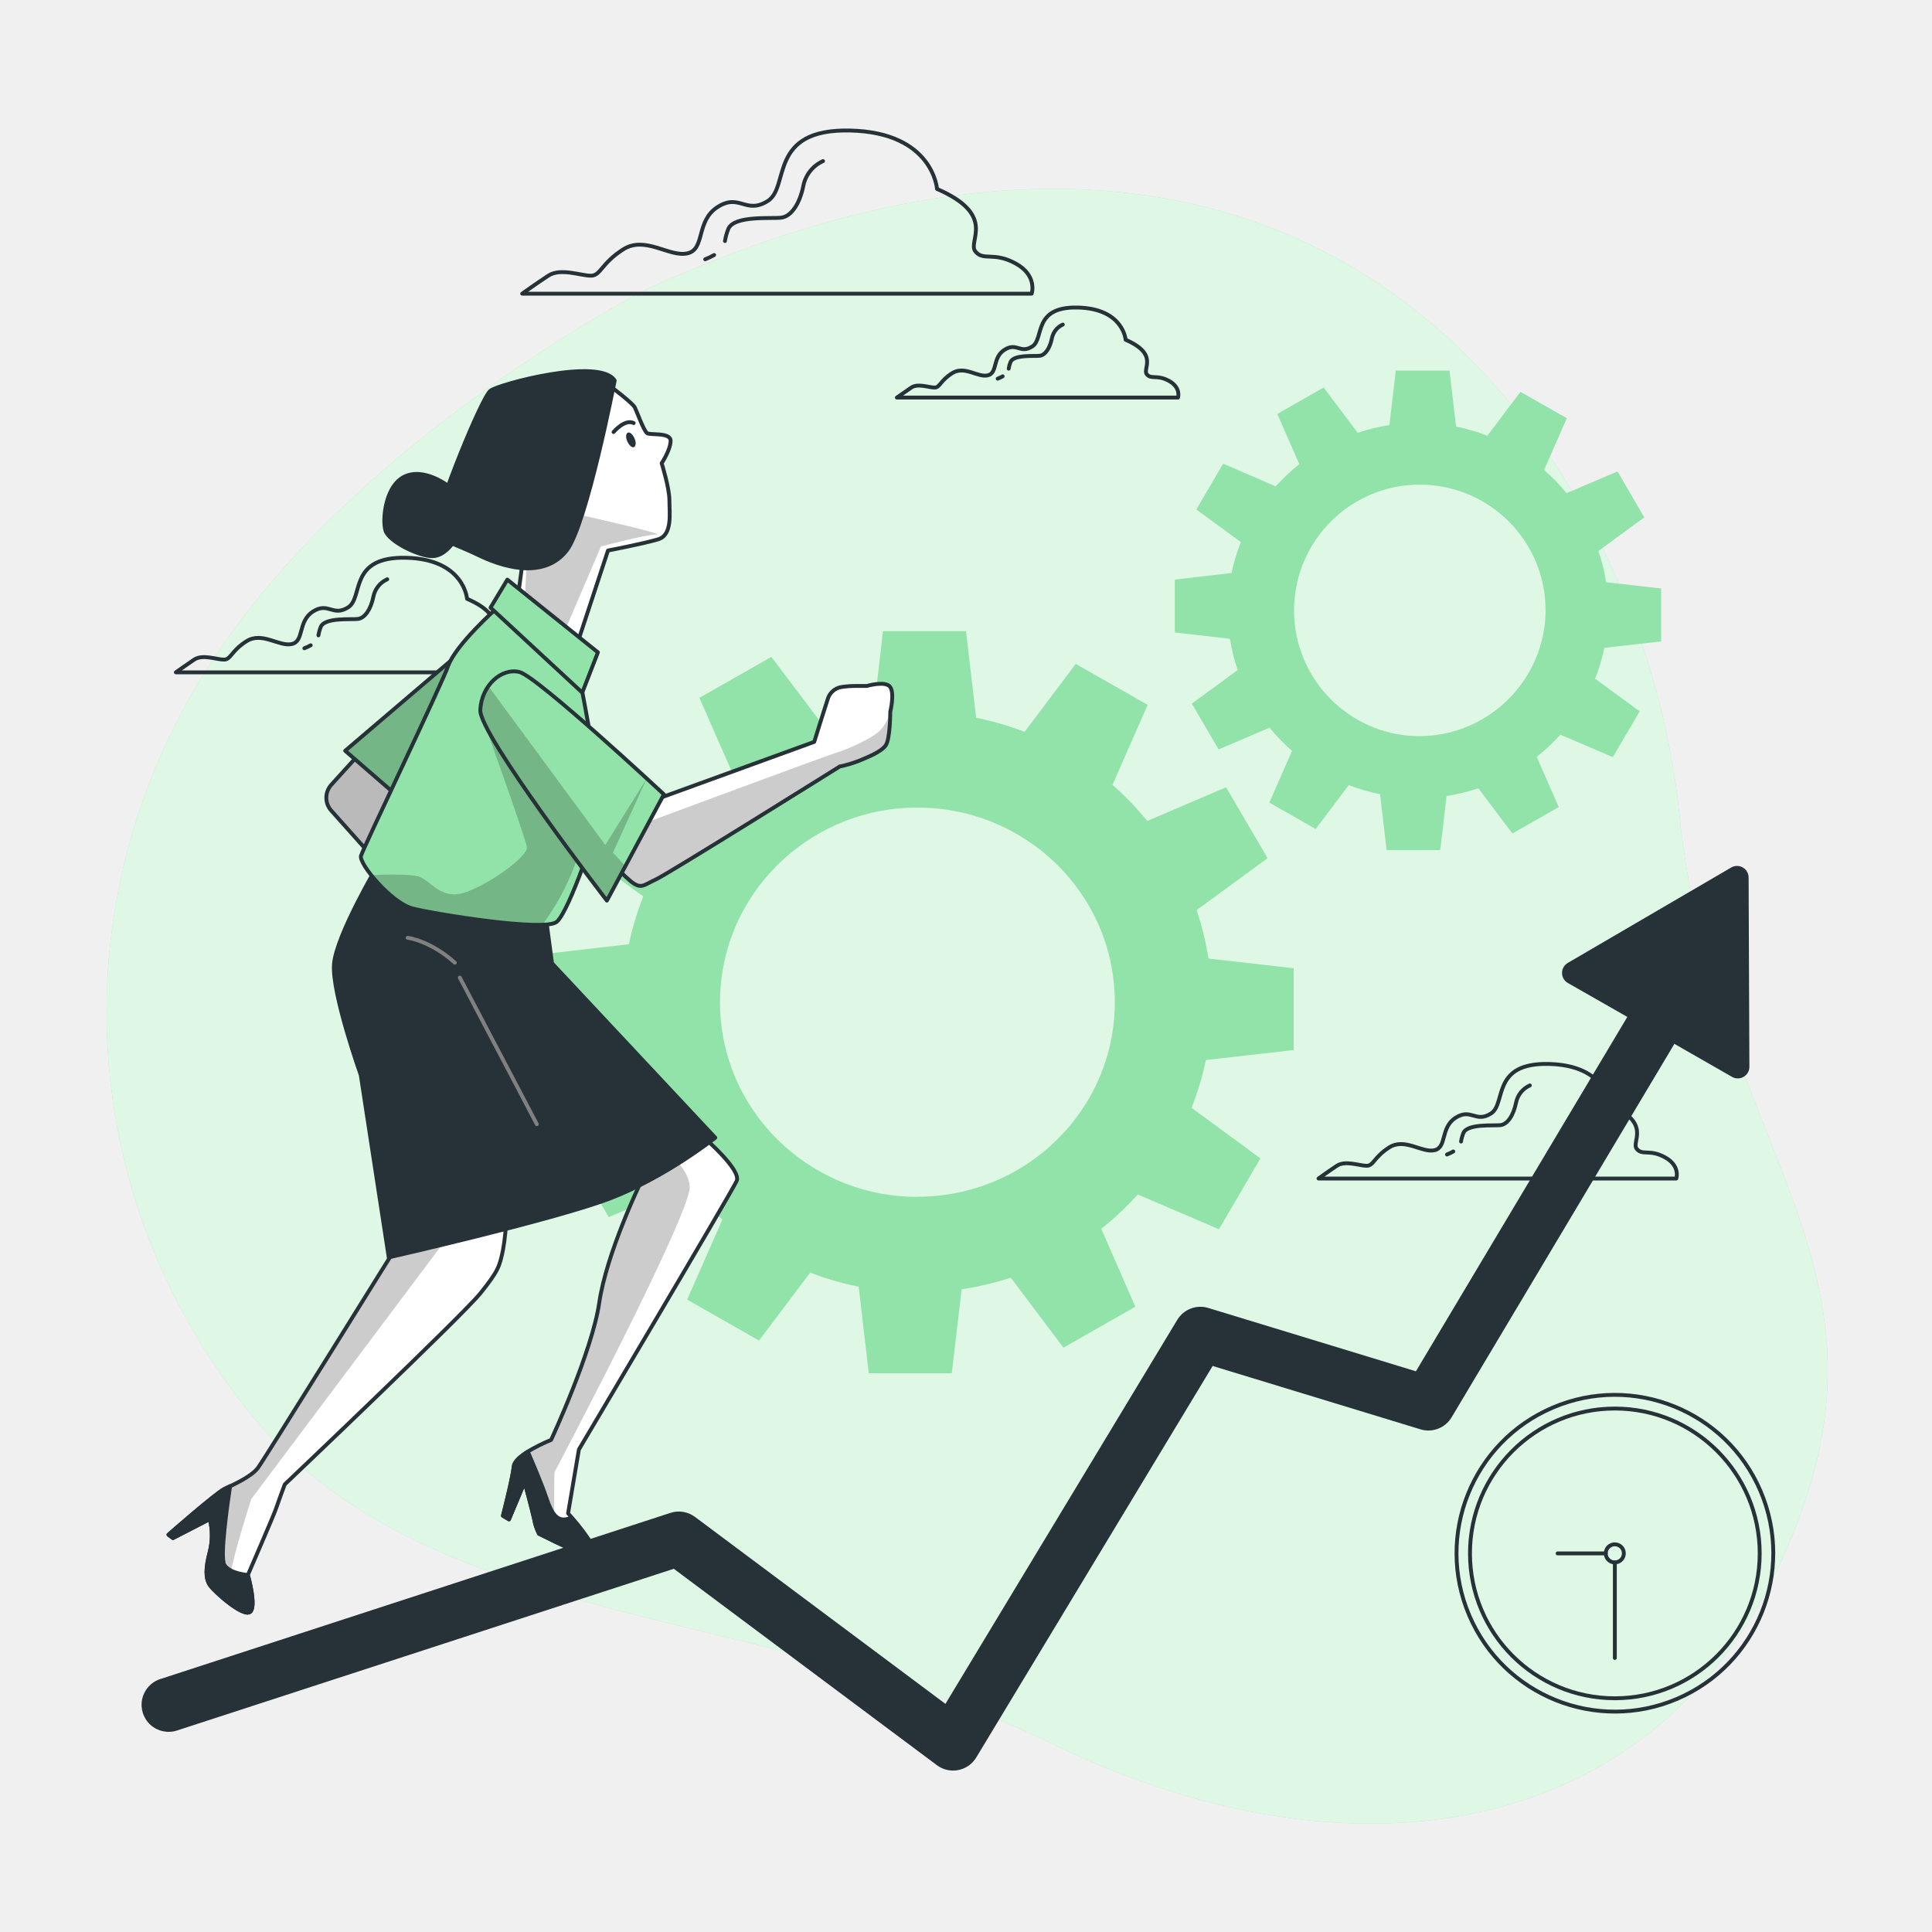
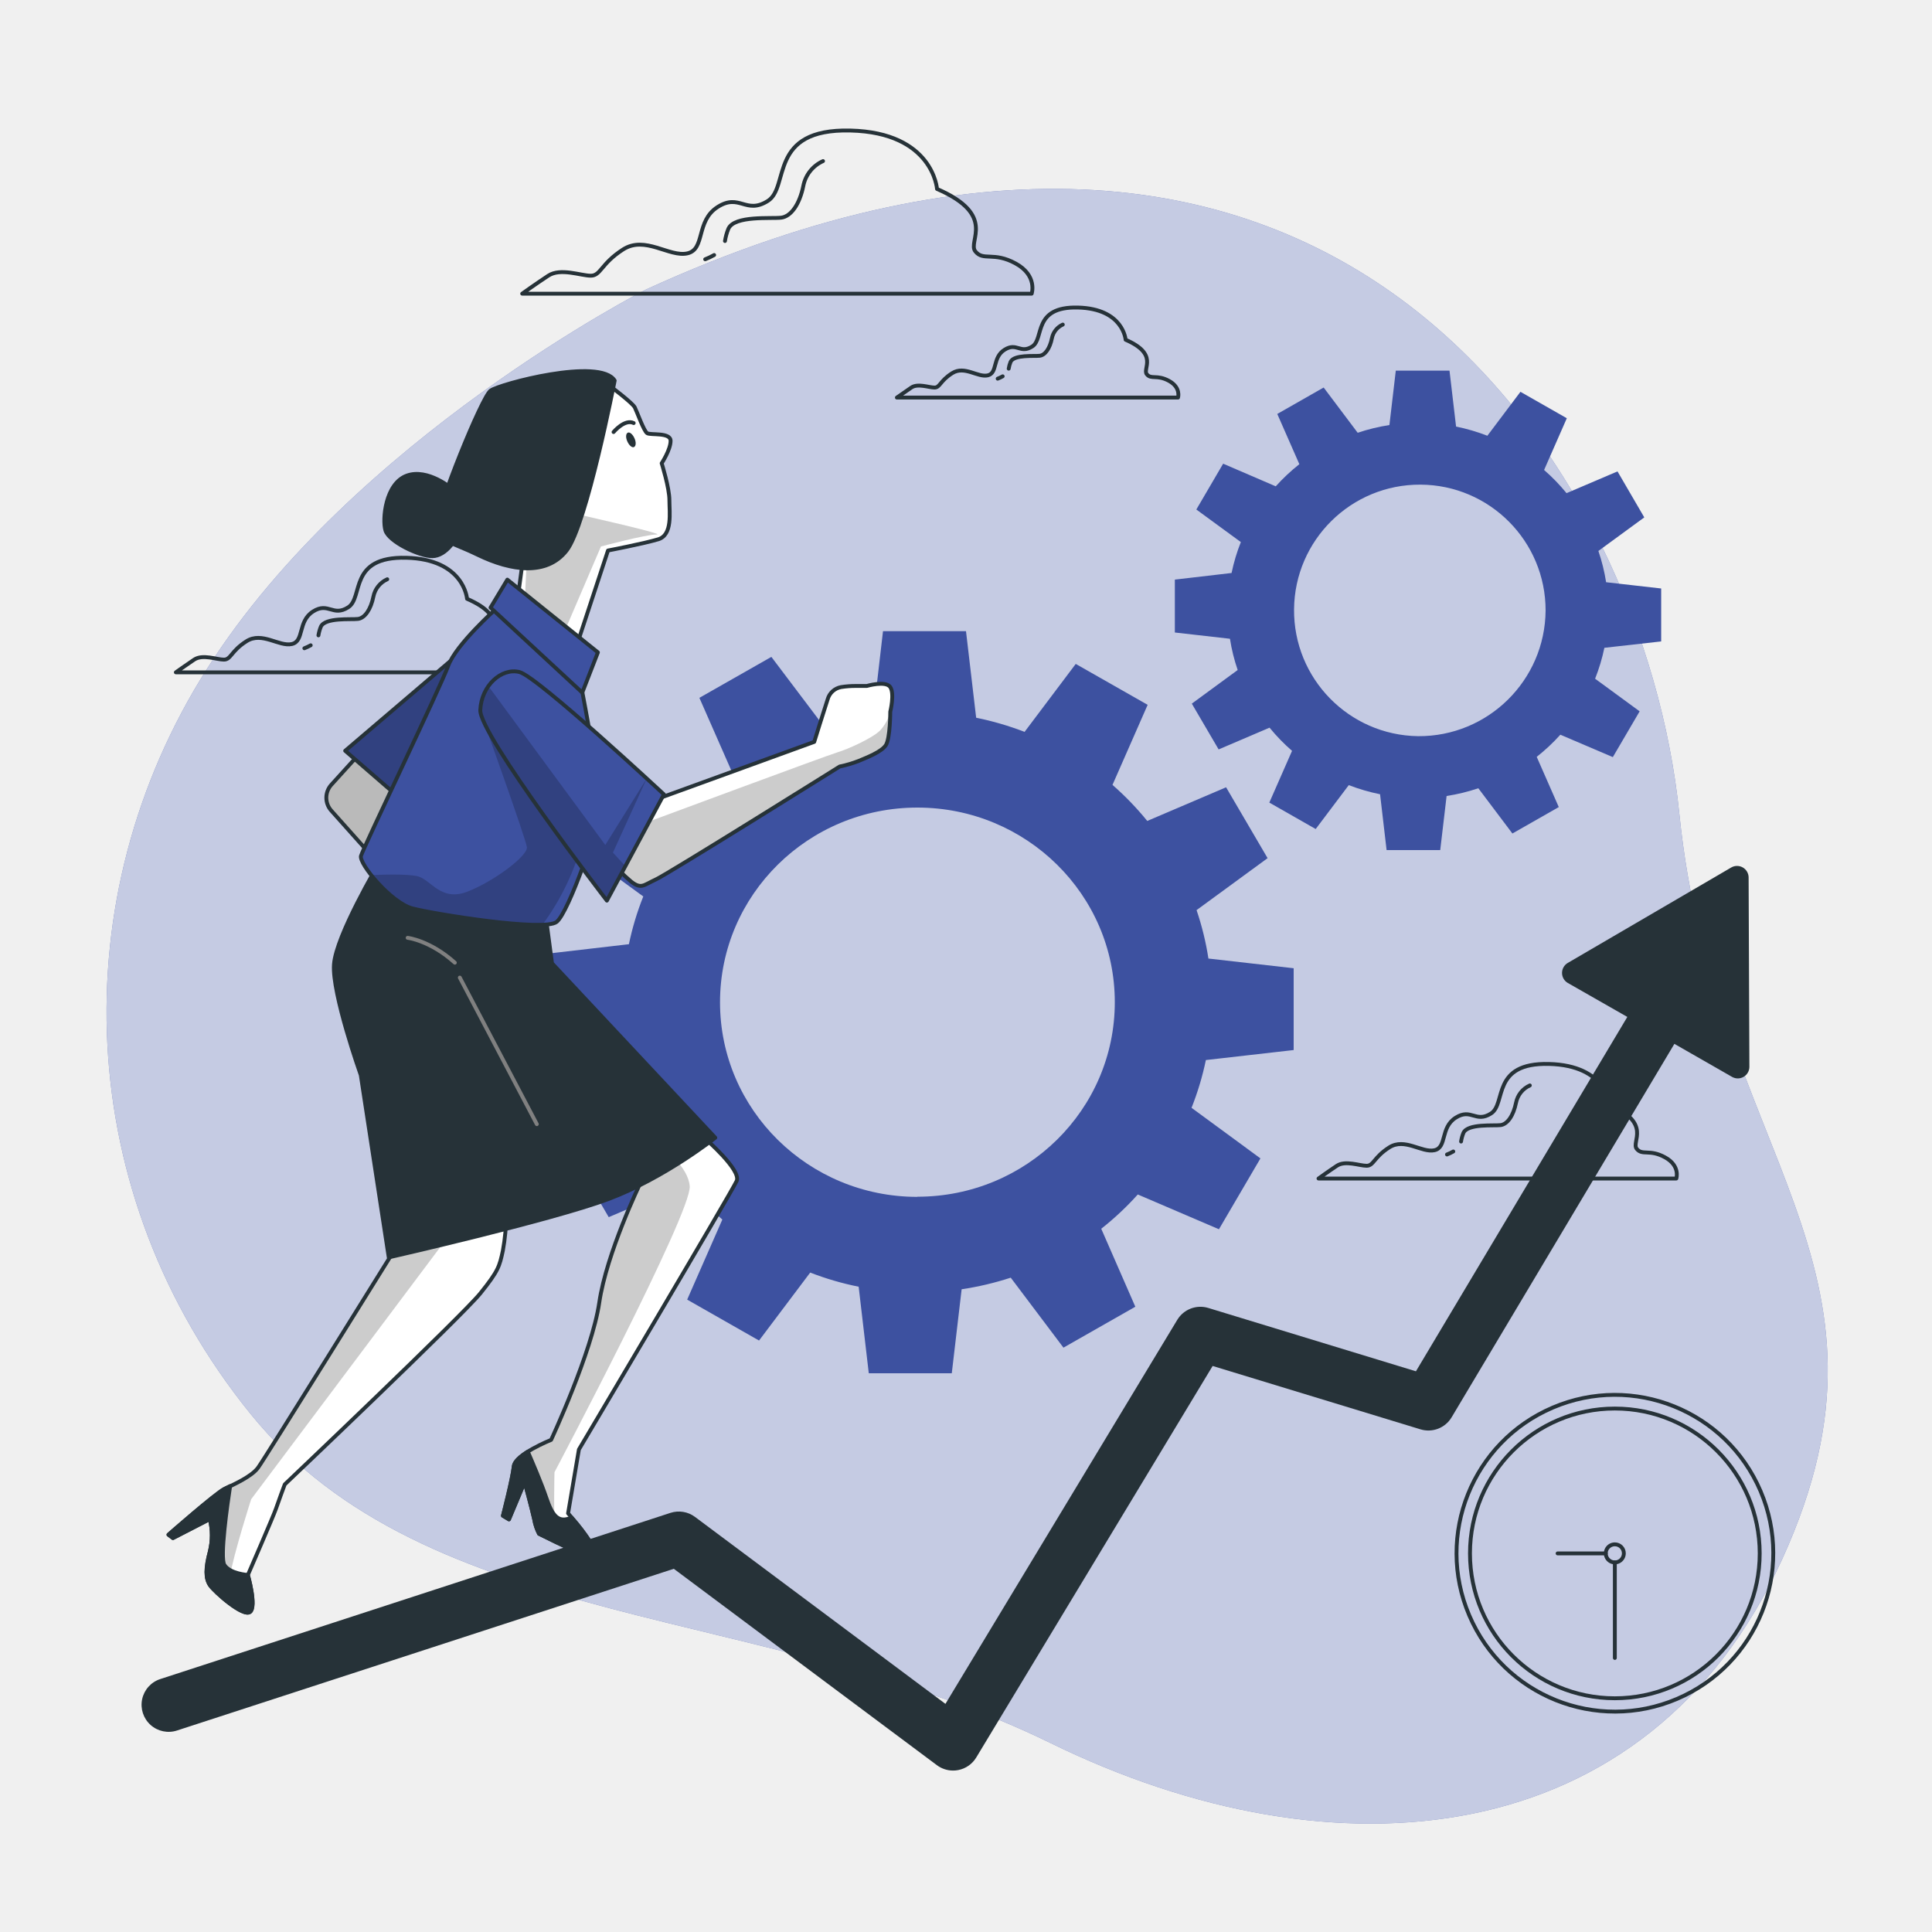
<svg xmlns="http://www.w3.org/2000/svg" viewBox="0 0 500 500">
  <defs>
-     <clipPath id="freepik--clip-path--inject-88">
+     <clipPath id="freepik--clip-path--inject-2">
      <path d="M165.69,306.26s-8.73,18.07-10.6,30.85-12.46,35.53-12.46,35.53-9.35,3.74-9.66,6.86-2.81,12.77-2.81,12.77l1.56.94,4.05-9.66s1.87,6.85,2.49,9.66a12.7,12.7,0,0,0,1.25,3.74s8.1,4.05,10,4.67,4.68.32,3.43-2.18-5.92-7.79-5.92-7.79l2.8-16.52s39.58-66.69,40.83-69.5-8.1-10.9-8.1-10.9Z" style="fill:#fff;stroke:#263238;stroke-linecap:round;stroke-linejoin:round" />
    </clipPath>
-     <clipPath id="freepik--clip-path-2--inject-88">
-       <path d="M118.85,169.12,89.33,194.3l15,13,16.21-34.15S121.17,169.69,118.85,169.12Z" style="fill:#92E3A9;stroke:#263238;stroke-linecap:round;stroke-linejoin:round" />
+     <clipPath id="freepik--clip-path-2--inject-2">
+       <path d="M118.85,169.12,89.33,194.3l15,13,16.21-34.15S121.17,169.69,118.85,169.12Z" style="fill:#3D51A0;stroke:#263238;stroke-linecap:round;stroke-linejoin:round" />
    </clipPath>
-     <clipPath id="freepik--clip-path-3--inject-88">
+     <clipPath id="freepik--clip-path-3--inject-2">
      <path d="M101.77,324s-33.28,53.54-35,55.86-6.36,4.34-8.68,5.5S43.6,397.18,43.6,397.18l1.16.87,9.55-4.92a17.51,17.51,0,0,1,0,8.4c-1.16,4.34-1.16,6.94,0,8.68s8.68,8.39,10.42,6.94-.58-9.55-.58-9.55,6.66-15.34,7.24-17.07,2.31-6.37,2.31-6.37,46-43.7,50.65-49.49,4.92-6.95,5.79-11a52.77,52.77,0,0,0,.87-9.26Z" style="fill:#fff;stroke:#263238;stroke-linecap:round;stroke-linejoin:round" />
    </clipPath>
-     <clipPath id="freepik--clip-path-4--inject-88">
-       <path d="M128.4,157.54S118,166.8,116,172.3s-22,47.18-22.58,49.2,7.82,12.16,13.32,13.6,34.15,6.08,37.33,3.48,11-25.18,11.29-29.81-5.79-35.6-5.79-35.6Z" style="fill:#92E3A9;stroke:#263238;stroke-linecap:round;stroke-linejoin:round" />
+     <clipPath id="freepik--clip-path-4--inject-2">
+       <path d="M128.4,157.54S118,166.8,116,172.3s-22,47.18-22.58,49.2,7.82,12.16,13.32,13.6,34.15,6.08,37.33,3.48,11-25.18,11.29-29.81-5.79-35.6-5.79-35.6Z" style="fill:#3D51A0;stroke:#263238;stroke-linecap:round;stroke-linejoin:round" />
    </clipPath>
-     <clipPath id="freepik--clip-path-5--inject-88">
+     <clipPath id="freepik--clip-path-5--inject-2">
      <path d="M169.5,207l.91-.35L210.72,192s2.6-8.39,3.47-11a4.43,4.43,0,0,1,3.47-3.18,23.59,23.59,0,0,1,4.05-.29h2.61s4.92-1.45,6.08.29,0,6.37,0,6.37,0,6.94-1.16,8.68-4.92,3.18-7,4.05a30,30,0,0,1-4.92,1.45s-44.4,27.78-47.58,29.23-3.76,2.6-6.37.58a45.14,45.14,0,0,1-5.5-5.5l6.66-17.37Z" style="fill:#fff;stroke:#263238;stroke-linecap:round;stroke-linejoin:round" />
    </clipPath>
-     <clipPath id="freepik--clip-path-6--inject-88">
-       <path d="M171.82,205.58s-32.76-30.51-37.39-31.66-9.84,3.47-10.13,9.84,32.76,49.32,32.76,49.32Z" style="fill:#92E3A9;stroke:#263238;stroke-linecap:round;stroke-linejoin:round" />
+     <clipPath id="freepik--clip-path-6--inject-2">
+       <path d="M171.82,205.58s-32.76-30.51-37.39-31.66-9.84,3.47-10.13,9.84,32.76,49.32,32.76,49.32Z" style="fill:#3D51A0;stroke:#263238;stroke-linecap:round;stroke-linejoin:round" />
    </clipPath>
  </defs>
-   <g id="freepik--background-simple--inject-88">
-     <path d="M167.19,74.92S91.42,113.52,53.63,173,18.83,309,64.75,365.8s133.69,49.34,207.18,85.32,154.57,28.57,189.32-47.66S443.6,298.74,434.6,210.52,346.07-6.88,167.19,74.92Z" style="fill:#92E3A9" />
+   <g id="freepik--background-simple--inject-2">
+     <path d="M167.19,74.92S91.42,113.52,53.63,173,18.83,309,64.75,365.8s133.69,49.34,207.18,85.32,154.57,28.57,189.32-47.66S443.6,298.74,434.6,210.52,346.07-6.88,167.19,74.92Z" style="fill:#3D51A0" />
    <path d="M167.19,74.92S91.42,113.52,53.63,173,18.83,309,64.75,365.8s133.69,49.34,207.18,85.32,154.57,28.57,189.32-47.66S443.6,298.74,434.6,210.52,346.07-6.88,167.19,74.92Z" style="fill:#fff;opacity:0.7" />
  </g>
-   <g id="freepik--Clock--inject-88">
+   <g id="freepik--Clock--inject-2">
    <circle cx="417.92" cy="402.02" r="40.98" transform="translate(-124.24 196.25) rotate(-23.11)" style="fill:none;stroke:#263238;stroke-linecap:round;stroke-linejoin:round" />
    <circle cx="417.92" cy="402.02" r="37.49" style="fill:none;stroke:#263238;stroke-linecap:round;stroke-linejoin:round" />
    <path d="M420.25,402a2.34,2.34,0,1,1-2.33-2.33A2.33,2.33,0,0,1,420.25,402Z" style="fill:none;stroke:#263238;stroke-linecap:round;stroke-linejoin:round" />
    <line x1="417.92" y1="404.35" x2="417.92" y2="429.08" style="fill:none;stroke:#263238;stroke-linecap:round;stroke-linejoin:round" />
    <line x1="415.58" y1="402.02" x2="403.11" y2="402.02" style="fill:none;stroke:#263238;stroke-linecap:round;stroke-linejoin:round" />
  </g>
-   <g id="freepik--Gears--inject-88">
-     <path d="M334.8,271.75V250.58l-22.06-2.51a73.73,73.73,0,0,0-3.07-12.53l18.38-13.45-10.74-18.34-20.4,8.71a76.3,76.3,0,0,0-9-9.33l9.1-20.72L278.4,171.82l-13.24,17.59a77.22,77.22,0,0,0-12.53-3.66L250,163.35H228.52L226,185.1a76.32,76.32,0,0,0-12.7,3L199.63,170,181,180.6l8.84,20.11a76.4,76.4,0,0,0-9.46,8.87l-21-9L148.64,219,166.48,232a73.81,73.81,0,0,0-3.72,12.36L140,247v21.18l22.06,2.51a73.4,73.4,0,0,0,3.08,12.52L146.8,296.61,157.54,315l20.4-8.71a76.3,76.3,0,0,0,9,9.33l-9.1,20.72,18.6,10.59,13.24-17.59A75.38,75.38,0,0,0,222.22,333l2.62,22.4h21.48l2.55-21.74a77.69,77.69,0,0,0,12.71-3l13.64,18.11,18.6-10.59L285,318a75.61,75.61,0,0,0,9.46-8.87l21,9,10.74-18.34L308.37,286.7a74.44,74.44,0,0,0,3.71-12.36Zm-97.38,38c-28.21,0-51.08-22.54-51.08-50.36S209.21,209,237.42,209s51.09,22.55,51.09,50.36S265.64,309.71,237.42,309.71Z" style="fill:#92E3A9" />
-     <path d="M429.91,166V152.3l-14.25-1.62a47.57,47.57,0,0,0-2-8.09l11.88-8.69L418.61,122l-13.19,5.63a48.68,48.68,0,0,0-5.81-6l5.88-13.39-12-6.84-8.56,11.37a49,49,0,0,0-8.1-2.37l-1.7-14.48H361.23L359.58,110a48.86,48.86,0,0,0-8.21,2l-8.81-11.71-12,6.84,5.71,13a49.46,49.46,0,0,0-6.11,5.73L316.55,120l-6.94,11.86,11.52,8.43a47.86,47.86,0,0,0-2.4,8L304.05,150v13.69l14.26,1.62a47.32,47.32,0,0,0,2,8.09l-11.87,8.7,6.94,11.85,13.18-5.63a48.76,48.76,0,0,0,5.82,6l-5.88,13.39,12,6.84,8.56-11.36a49.69,49.69,0,0,0,8.1,2.36L358.85,220h13.88L374.38,206a48.4,48.4,0,0,0,8.21-2l8.82,11.71,12-6.84-5.71-13a48.8,48.8,0,0,0,6.12-5.73l13.58,5.8,6.94-11.85-11.53-8.44a47.86,47.86,0,0,0,2.4-8ZM367,190.52A32.55,32.55,0,1,1,400,158,32.78,32.78,0,0,1,367,190.52Z" style="fill:#92E3A9" />
+   <g id="freepik--Gears--inject-2">
+     <path d="M334.8,271.75V250.58l-22.06-2.51a73.73,73.73,0,0,0-3.07-12.53l18.38-13.45-10.74-18.34-20.4,8.71a76.3,76.3,0,0,0-9-9.33l9.1-20.72L278.4,171.82l-13.24,17.59a77.22,77.22,0,0,0-12.53-3.66L250,163.35H228.52L226,185.1a76.32,76.32,0,0,0-12.7,3L199.63,170,181,180.6l8.84,20.11a76.4,76.4,0,0,0-9.46,8.87l-21-9L148.64,219,166.48,232a73.81,73.81,0,0,0-3.72,12.36L140,247v21.18l22.06,2.51a73.4,73.4,0,0,0,3.08,12.52L146.8,296.61,157.54,315l20.4-8.71a76.3,76.3,0,0,0,9,9.33l-9.1,20.72,18.6,10.59,13.24-17.59A75.38,75.38,0,0,0,222.22,333l2.62,22.4h21.48l2.55-21.74a77.69,77.69,0,0,0,12.71-3l13.64,18.11,18.6-10.59L285,318a75.61,75.61,0,0,0,9.46-8.87l21,9,10.74-18.34L308.37,286.7a74.44,74.44,0,0,0,3.71-12.36Zm-97.38,38c-28.21,0-51.08-22.54-51.08-50.36S209.21,209,237.42,209s51.09,22.55,51.09,50.36S265.64,309.71,237.42,309.71Z" style="fill:#3D51A0" />
+     <path d="M429.91,166V152.3l-14.25-1.62a47.57,47.57,0,0,0-2-8.09l11.88-8.69L418.61,122l-13.19,5.63a48.68,48.68,0,0,0-5.81-6l5.88-13.39-12-6.84-8.56,11.37a49,49,0,0,0-8.1-2.37l-1.7-14.48H361.23L359.58,110a48.86,48.86,0,0,0-8.21,2l-8.81-11.71-12,6.84,5.71,13a49.46,49.46,0,0,0-6.11,5.73L316.55,120l-6.94,11.86,11.52,8.43a47.86,47.86,0,0,0-2.4,8L304.05,150v13.69l14.26,1.62a47.32,47.32,0,0,0,2,8.09l-11.87,8.7,6.94,11.85,13.18-5.63a48.76,48.76,0,0,0,5.82,6l-5.88,13.39,12,6.84,8.56-11.36a49.69,49.69,0,0,0,8.1,2.36L358.85,220h13.88L374.38,206a48.4,48.4,0,0,0,8.21-2l8.82,11.71,12-6.84-5.71-13a48.8,48.8,0,0,0,6.12-5.73l13.58,5.8,6.94-11.85-11.53-8.44a47.86,47.86,0,0,0,2.4-8ZM367,190.52A32.55,32.55,0,1,1,400,158,32.78,32.78,0,0,1,367,190.52Z" style="fill:#3D51A0" />
  </g>
-   <g id="freepik--Clouds--inject-88">
+   <g id="freepik--Clouds--inject-2">
    <path d="M262.83,68.18c-5.73-3.13-8.34-.52-10.42-3.13s5.73-9.38-9.91-16.15c0,0-1-14.6-22.41-15.12S204.46,48.38,198.72,52s-7.29-2.08-13,1.57-3.13,10.94-7.82,12-10.94-4.69-16.67-1-5.74,6.78-8.34,6.78-7.82-2.09-11,0S135.14,76,135.14,76H267S268.56,71.31,262.83,68.18Z" style="fill:none;stroke:#263238;stroke-linecap:round;stroke-linejoin:round" />
    <path d="M184.82,66a17.7,17.7,0,0,1-2.32,1.1" style="fill:none;stroke:#263238;stroke-linecap:round;stroke-linejoin:round" />
    <path d="M213,41.69a8.91,8.91,0,0,0-5.09,6.37c-.95,4.77-3.18,7.95-5.72,8.27s-12.09-.64-13.68,2.86a14.19,14.19,0,0,0-.89,3.19" style="fill:none;stroke:#263238;stroke-linecap:round;stroke-linejoin:round" />
    <path d="M302.53,98.57c-3.17-1.72-4.6-.28-5.75-1.72s3.16-5.18-5.47-8.92c0,0-.57-8.05-12.36-8.34s-8.63,8.06-11.79,10.07-4-1.15-7.19.86-1.73,6-4.32,6.62-6-2.59-9.2-.58-3.16,3.74-4.6,3.74-4.32-1.15-6,0-3.74,2.59-3.74,2.59h72.76S305.69,100.3,302.53,98.57Z" style="fill:none;stroke:#263238;stroke-linecap:round;stroke-linejoin:round" />
    <path d="M259.49,97.39a9.93,9.93,0,0,1-1.29.61" style="fill:none;stroke:#263238;stroke-linecap:round;stroke-linejoin:round" />
    <path d="M275.05,84a4.92,4.92,0,0,0-2.81,3.51c-.52,2.63-1.75,4.39-3.16,4.56s-6.66-.35-7.54,1.58a7.53,7.53,0,0,0-.49,1.76" style="fill:none;stroke:#263238;stroke-linecap:round;stroke-linejoin:round" />
    <path d="M135.19,168.51c-4-2.2-5.86-.37-7.32-2.2s4-6.58-7-11.34c0,0-.73-10.25-15.74-10.62s-11,10.25-15,12.81S85,155.7,81,158.26s-2.2,7.69-5.49,8.42-7.69-3.29-11.72-.73-4,4.76-5.85,4.76-5.49-1.47-7.69,0S45.51,174,45.51,174h92.61S139.21,170.71,135.19,168.51Z" style="fill:none;stroke:#263238;stroke-linecap:round;stroke-linejoin:round" />
    <path d="M80.41,167a13.64,13.64,0,0,1-1.64.77" style="fill:none;stroke:#263238;stroke-linecap:round;stroke-linejoin:round" />
    <path d="M100.22,149.91a6.26,6.26,0,0,0-3.58,4.47c-.67,3.35-2.23,5.58-4,5.8s-8.48-.44-9.6,2a10.39,10.39,0,0,0-.63,2.25" style="fill:none;stroke:#263238;stroke-linecap:round;stroke-linejoin:round" />
    <path d="M430.89,299.51c-4-2.2-5.86-.37-7.32-2.2s4-6.59-6.95-11.34c0,0-.74-10.25-15.74-10.62s-11,10.25-15,12.81-5.12-1.46-9.15,1.1-2.2,7.69-5.49,8.42-7.69-3.3-11.71-.73-4,4.75-5.86,4.75-5.49-1.46-7.69,0-4.75,3.3-4.75,3.3h92.6S434.92,301.7,430.89,299.51Z" style="fill:none;stroke:#263238;stroke-linecap:round;stroke-linejoin:round" />
    <path d="M376.11,298a12,12,0,0,1-1.63.78" style="fill:none;stroke:#263238;stroke-linecap:round;stroke-linejoin:round" />
    <path d="M395.92,280.91a6.23,6.23,0,0,0-3.57,4.46c-.67,3.36-2.24,5.59-4,5.81s-8.49-.44-9.61,2a9.76,9.76,0,0,0-.62,2.25" style="fill:none;stroke:#263238;stroke-linecap:round;stroke-linejoin:round" />
  </g>
-   <g id="freepik--Graphic--inject-88">
+   <g id="freepik--Graphic--inject-2">
    <path d="M452.54,227a3,3,0,0,0-4.44-2.53l-42.42,24.77a3,3,0,0,0,0,5.11l15.47,8.83-54.71,91.71-53.76-16.4a7,7,0,0,0-8,3.08l-60,99.39-64.81-48.38a7,7,0,0,0-6.36-1.05l-132,43a7,7,0,1,0,4.34,13.31L174.38,406l68.09,50.83a7,7,0,0,0,4.19,1.39,6.69,6.69,0,0,0,1.34-.13,7,7,0,0,0,4.65-3.25l61.18-101.33,53.79,16.4a7,7,0,0,0,8.05-3.1l57.66-96.66,15,8.59a3,3,0,0,0,4.41-2.58Z" style="fill:#263238" />
  </g>
-   <g id="freepik--Character--inject-88">
+   <g id="freepik--Character--inject-2">
    <path d="M165.69,306.26s-8.73,18.07-10.6,30.85-12.46,35.53-12.46,35.53-9.35,3.74-9.66,6.86-2.81,12.77-2.81,12.77l1.56.94,4.05-9.66s1.87,6.85,2.49,9.66a12.7,12.7,0,0,0,1.25,3.74s8.1,4.05,10,4.67,4.68.32,3.43-2.18-5.92-7.79-5.92-7.79l2.8-16.52s39.58-66.69,40.83-69.5-8.1-10.9-8.1-10.9Z" style="fill:#fff" />
-     <g style="clip-path:url(#freepik--clip-path--inject-88)">
+     <g style="clip-path:url(#freepik--clip-path--inject-2)">
      <path d="M143.5,381s35.51-67.14,35-74c-.18-2.45-1.77-4.87-3.72-7l-9.09,6.23s-8.73,18.07-10.6,30.85-12.46,35.53-12.46,35.53-9.35,3.74-9.66,6.86-2.81,12.77-2.81,12.77l1.56.94,4.05-9.66s1.87,6.85,2.49,9.66a12.7,12.7,0,0,0,1.25,3.74s2,1,4.19,2.06C143.22,391.83,143.5,381,143.5,381Z" style="opacity:0.2" />
    </g>
    <path d="M165.69,306.26s-8.73,18.07-10.6,30.85-12.46,35.53-12.46,35.53-9.35,3.74-9.66,6.86-2.81,12.77-2.81,12.77l1.56.94,4.05-9.66s1.87,6.85,2.49,9.66a12.7,12.7,0,0,0,1.25,3.74s8.1,4.05,10,4.67,4.68.32,3.43-2.18-5.92-7.79-5.92-7.79l2.8-16.52s39.58-66.69,40.83-69.5-8.1-10.9-8.1-10.9Z" style="fill:none;stroke:#263238;stroke-linecap:round;stroke-linejoin:round" />
    <path d="M147.92,392.73c-3.51,1.58-5-.59-6.54-5.13-1.21-3.62-3.71-9.45-4.78-11.92-1.88,1.18-3.51,2.55-3.63,3.82-.32,3.11-2.81,12.77-2.81,12.77l1.56.94,4.05-9.66s1.87,6.85,2.49,9.66a12.7,12.7,0,0,0,1.25,3.74s8.1,4.05,10,4.67,4.68.32,3.43-2.18A47.55,47.55,0,0,0,147.92,392.73Z" style="fill:#263238;stroke:#263238;stroke-linecap:round;stroke-linejoin:round" />
    <path d="M94,194l-8.25,9.09a5,5,0,0,0,0,6.72L98,223.53l8.69-17.95Z" style="fill:#bababa;stroke:#263238;stroke-linecap:round;stroke-linejoin:round" />
-     <path d="M118.85,169.12,89.33,194.3l15,13,16.21-34.15S121.17,169.69,118.85,169.12Z" style="fill:#92E3A9" />
-     <g style="clip-path:url(#freepik--clip-path-2--inject-88)">
+     <path d="M118.85,169.12,89.33,194.3l15,13,16.21-34.15S121.17,169.69,118.85,169.12Z" style="fill:#3D51A0" />
+     <g style="clip-path:url(#freepik--clip-path-2--inject-2)">
      <path d="M118.85,169.12,89.33,194.3l15,13,16.21-34.15S121.17,169.69,118.85,169.12Z" style="opacity:0.2" />
    </g>
    <path d="M118.85,169.12,89.33,194.3l15,13,16.21-34.15S121.17,169.69,118.85,169.12Z" style="fill:none;stroke:#263238;stroke-linecap:round;stroke-linejoin:round" />
    <path d="M157.92,99.94s5.79,4.34,6.37,5.5,2.32,6.08,3.18,6.66,6.08-.29,6.08,2-2.31,5.79-2.31,5.79,2,6.37,2,9.55.87,9-2.89,10.13-13,2.9-13,2.9l-8.68,26.34-15-11.58,1.74-13s-4-4.34-7.82-15.62-1.15-22,5.79-25.76S157.92,99.94,157.92,99.94Z" style="fill:#fff;stroke:#263238;stroke-linecap:round;stroke-linejoin:round" />
    <path d="M164.2,113.42c.46,1,.41,2-.1,2.27s-1.29-.42-1.75-1.45-.4-2,.11-2.26S163.75,112.4,164.2,113.42Z" style="fill:#263238" />
    <path d="M158.79,111.81s2.9-3.47,5.21-2.32" style="fill:none;stroke:#263238;stroke-linecap:round;stroke-linejoin:round" />
    <path d="M150.17,133.26s22.55,5.07,19.73,5.07-14.37,3.1-14.37,3.1l-10.15,23.68-9.59-9.3.57-11.56Z" style="opacity:0.2" />
    <path d="M159.08,98.49s-7.23,37.34-12.44,44-14.48,5.21-22.87,1.16-10.71-3.48-10.71-7.82,11.58-33,13.89-34.73S155.32,92.42,159.08,98.49Z" style="fill:#263238;stroke:#263238;stroke-linecap:round;stroke-linejoin:round" />
    <path d="M117.11,126.57s-6.36-5.5-11.86-3.47-6.37,11.28-5.5,14.18,8.68,6.66,12.15,6.66,6.95-4.64,7.24-8.4A16.3,16.3,0,0,0,117.11,126.57Z" style="fill:#263238;stroke:#263238;stroke-linecap:round;stroke-linejoin:round" />
    <path d="M101.77,324s-33.28,53.54-35,55.86-6.36,4.34-8.68,5.5S43.6,397.18,43.6,397.18l1.16.87,9.55-4.92a17.51,17.51,0,0,1,0,8.4c-1.16,4.34-1.16,6.94,0,8.68s8.68,8.39,10.42,6.94-.58-9.55-.58-9.55,6.66-15.34,7.24-17.07,2.31-6.37,2.31-6.37,46-43.7,50.65-49.49,4.92-6.95,5.79-11a52.77,52.77,0,0,0,.87-9.26Z" style="fill:#fff" />
-     <g style="clip-path:url(#freepik--clip-path-3--inject-88)">
+     <g style="clip-path:url(#freepik--clip-path-3--inject-2)">
      <path d="M116,319.31,101.77,324s-33.28,53.54-35,55.86-6.36,4.34-8.68,5.5S43.6,397.18,43.6,397.18l1.16.87,9.55-4.92a17.51,17.51,0,0,1,0,8.4c-1.16,4.34-1.16,6.94,0,8.68a30.06,30.06,0,0,0,5.76,5.23A20.68,20.68,0,0,1,59.5,408c1-6,5.5-20,5.5-20l51-68Z" style="opacity:0.2" />
    </g>
    <path d="M101.77,324s-33.28,53.54-35,55.86-6.36,4.34-8.68,5.5S43.6,397.18,43.6,397.18l1.16.87,9.55-4.92a17.51,17.51,0,0,1,0,8.4c-1.16,4.34-1.16,6.94,0,8.68s8.68,8.39,10.42,6.94-.58-9.55-.58-9.55,6.66-15.34,7.24-17.07,2.31-6.37,2.31-6.37,46-43.7,50.65-49.49,4.92-6.95,5.79-11a52.77,52.77,0,0,0,.87-9.26Z" style="fill:none;stroke:#263238;stroke-linecap:round;stroke-linejoin:round" />
    <path d="M58.07,405c-1.2-1.92.77-15.69,1.49-20.41l-1.49.73c-2.31,1.16-14.47,11.86-14.47,11.86l1.16.87,9.55-4.92a17.51,17.51,0,0,1,0,8.4c-1.16,4.34-1.16,6.94,0,8.68s8.68,8.39,10.42,6.94-.58-9.55-.58-9.55S59.52,407.31,58.07,405Z" style="fill:#263238;stroke:#263238;stroke-linecap:round;stroke-linejoin:round" />
    <path d="M98,223.53s-11,18.52-11.57,26.05,6.94,28.65,6.94,28.65l7.24,47.18s42-9.56,56.72-15.05,27.79-15.92,27.79-15.92l-42.26-45.15-1.73-13Z" style="fill:#263238;stroke:#263238;stroke-linecap:round;stroke-linejoin:round" />
    <line x1="119" y1="253" x2="138.93" y2="290.93" style="fill:none;stroke:gray;stroke-linecap:round;stroke-linejoin:round" />
    <path d="M105.5,242.71s5.78.65,12.21,6.43" style="fill:none;stroke:gray;stroke-linecap:round;stroke-linejoin:round" />
-     <path d="M128.4,157.54S118,166.8,116,172.3s-22,47.18-22.58,49.2,7.82,12.16,13.32,13.6,34.15,6.08,37.33,3.48,11-25.18,11.29-29.81-5.79-35.6-5.79-35.6Z" style="fill:#92E3A9" />
-     <g style="clip-path:url(#freepik--clip-path-4--inject-88)">
+     <path d="M128.4,157.54S118,166.8,116,172.3s-22,47.18-22.58,49.2,7.82,12.16,13.32,13.6,34.15,6.08,37.33,3.48,11-25.18,11.29-29.81-5.79-35.6-5.79-35.6Z" style="fill:#3D51A0" />
+     <g style="clip-path:url(#freepik--clip-path-4--inject-2)">
      <path d="M124.52,184.85s11.55,32.13,11.84,34.39-8.74,9-15.51,11.56-9.3-3.1-12.68-4c-2.88-.72-10-.42-12.1-.31,2.81,3.54,7.26,7.68,10.63,8.56,4.56,1.2,25,4.59,33.71,4.23a64.17,64.17,0,0,0,10.32-21.5C154.4,204.3,124.52,184.85,124.52,184.85Z" style="opacity:0.2" />
    </g>
    <path d="M128.4,157.54S118,166.8,116,172.3s-22,47.18-22.58,49.2,7.82,12.16,13.32,13.6,34.15,6.08,37.33,3.48,11-25.18,11.29-29.81-5.79-35.6-5.79-35.6Z" style="fill:none;stroke:#263238;stroke-linecap:round;stroke-linejoin:round" />
-     <polygon points="131.3 150.01 154.74 168.83 150.69 179.25 126.95 157.25 131.3 150.01" style="fill:#92E3A9;stroke:#263238;stroke-linecap:round;stroke-linejoin:round" />
+     <polygon points="131.3 150.01 154.74 168.83 150.69 179.25 126.95 157.25 131.3 150.01" style="fill:#3D51A0;stroke:#263238;stroke-linecap:round;stroke-linejoin:round" />
    <path d="M169.5,207l.91-.35L210.72,192s2.6-8.39,3.47-11a4.43,4.43,0,0,1,3.47-3.18,23.59,23.59,0,0,1,4.05-.29h2.61s4.92-1.45,6.08.29,0,6.37,0,6.37,0,6.94-1.16,8.68-4.92,3.18-7,4.05a30,30,0,0,1-4.92,1.45s-44.4,27.78-47.58,29.23-3.76,2.6-6.37.58a45.14,45.14,0,0,1-5.5-5.5l6.66-17.37Z" style="fill:#fff" />
-     <g style="clip-path:url(#freepik--clip-path-5--inject-88)">
+     <g style="clip-path:url(#freepik--clip-path-5--inject-2)">
      <path d="M216.7,194.71c-2.82.85-49.9,18.33-49.9,18.33l-5.08-.28-3.8,9.9a45.14,45.14,0,0,0,5.5,5.5c2.61,2,3.19.87,6.37-.58s47.58-29.23,47.58-29.23a30,30,0,0,0,4.92-1.45c2-.87,5.79-2.31,7-4.05s1.16-8.68,1.16-8.68a11.92,11.92,0,0,1-2.7,4.9C225.72,191.05,219.52,193.87,216.7,194.71Z" style="opacity:0.2" />
    </g>
    <path d="M169.5,207l.91-.35L210.72,192s2.6-8.39,3.47-11a4.43,4.43,0,0,1,3.47-3.18,23.59,23.59,0,0,1,4.05-.29h2.61s4.92-1.45,6.08.29,0,6.37,0,6.37,0,6.94-1.16,8.68-4.92,3.18-7,4.05a30,30,0,0,1-4.92,1.45s-44.4,27.78-47.58,29.23-3.76,2.6-6.37.58a45.14,45.14,0,0,1-5.5-5.5l6.66-17.37Z" style="fill:none;stroke:#263238;stroke-linecap:round;stroke-linejoin:round" />
-     <path d="M171.82,205.58s-32.76-30.51-37.39-31.66-9.84,3.47-10.13,9.84,32.76,49.32,32.76,49.32Z" style="fill:#92E3A9" />
-     <g style="clip-path:url(#freepik--clip-path-6--inject-88)">
+     <path d="M171.82,205.58s-32.76-30.51-37.39-31.66-9.84,3.47-10.13,9.84,32.76,49.32,32.76,49.32Z" style="fill:#3D51A0" />
+     <g style="clip-path:url(#freepik--clip-path-6--inject-2)">
      <path d="M161.84,224.16l-3.21-3.51,8.74-19.17-10.72,17.2-29.88-40.6-.91.32a11.71,11.71,0,0,0-1.56,5.36c-.29,6.36,32.76,49.32,32.76,49.32Z" style="opacity:0.2" />
    </g>
    <path d="M171.82,205.58s-32.76-30.51-37.39-31.66-9.84,3.47-10.13,9.84,32.76,49.32,32.76,49.32Z" style="fill:none;stroke:#263238;stroke-linecap:round;stroke-linejoin:round" />
  </g>
</svg>
